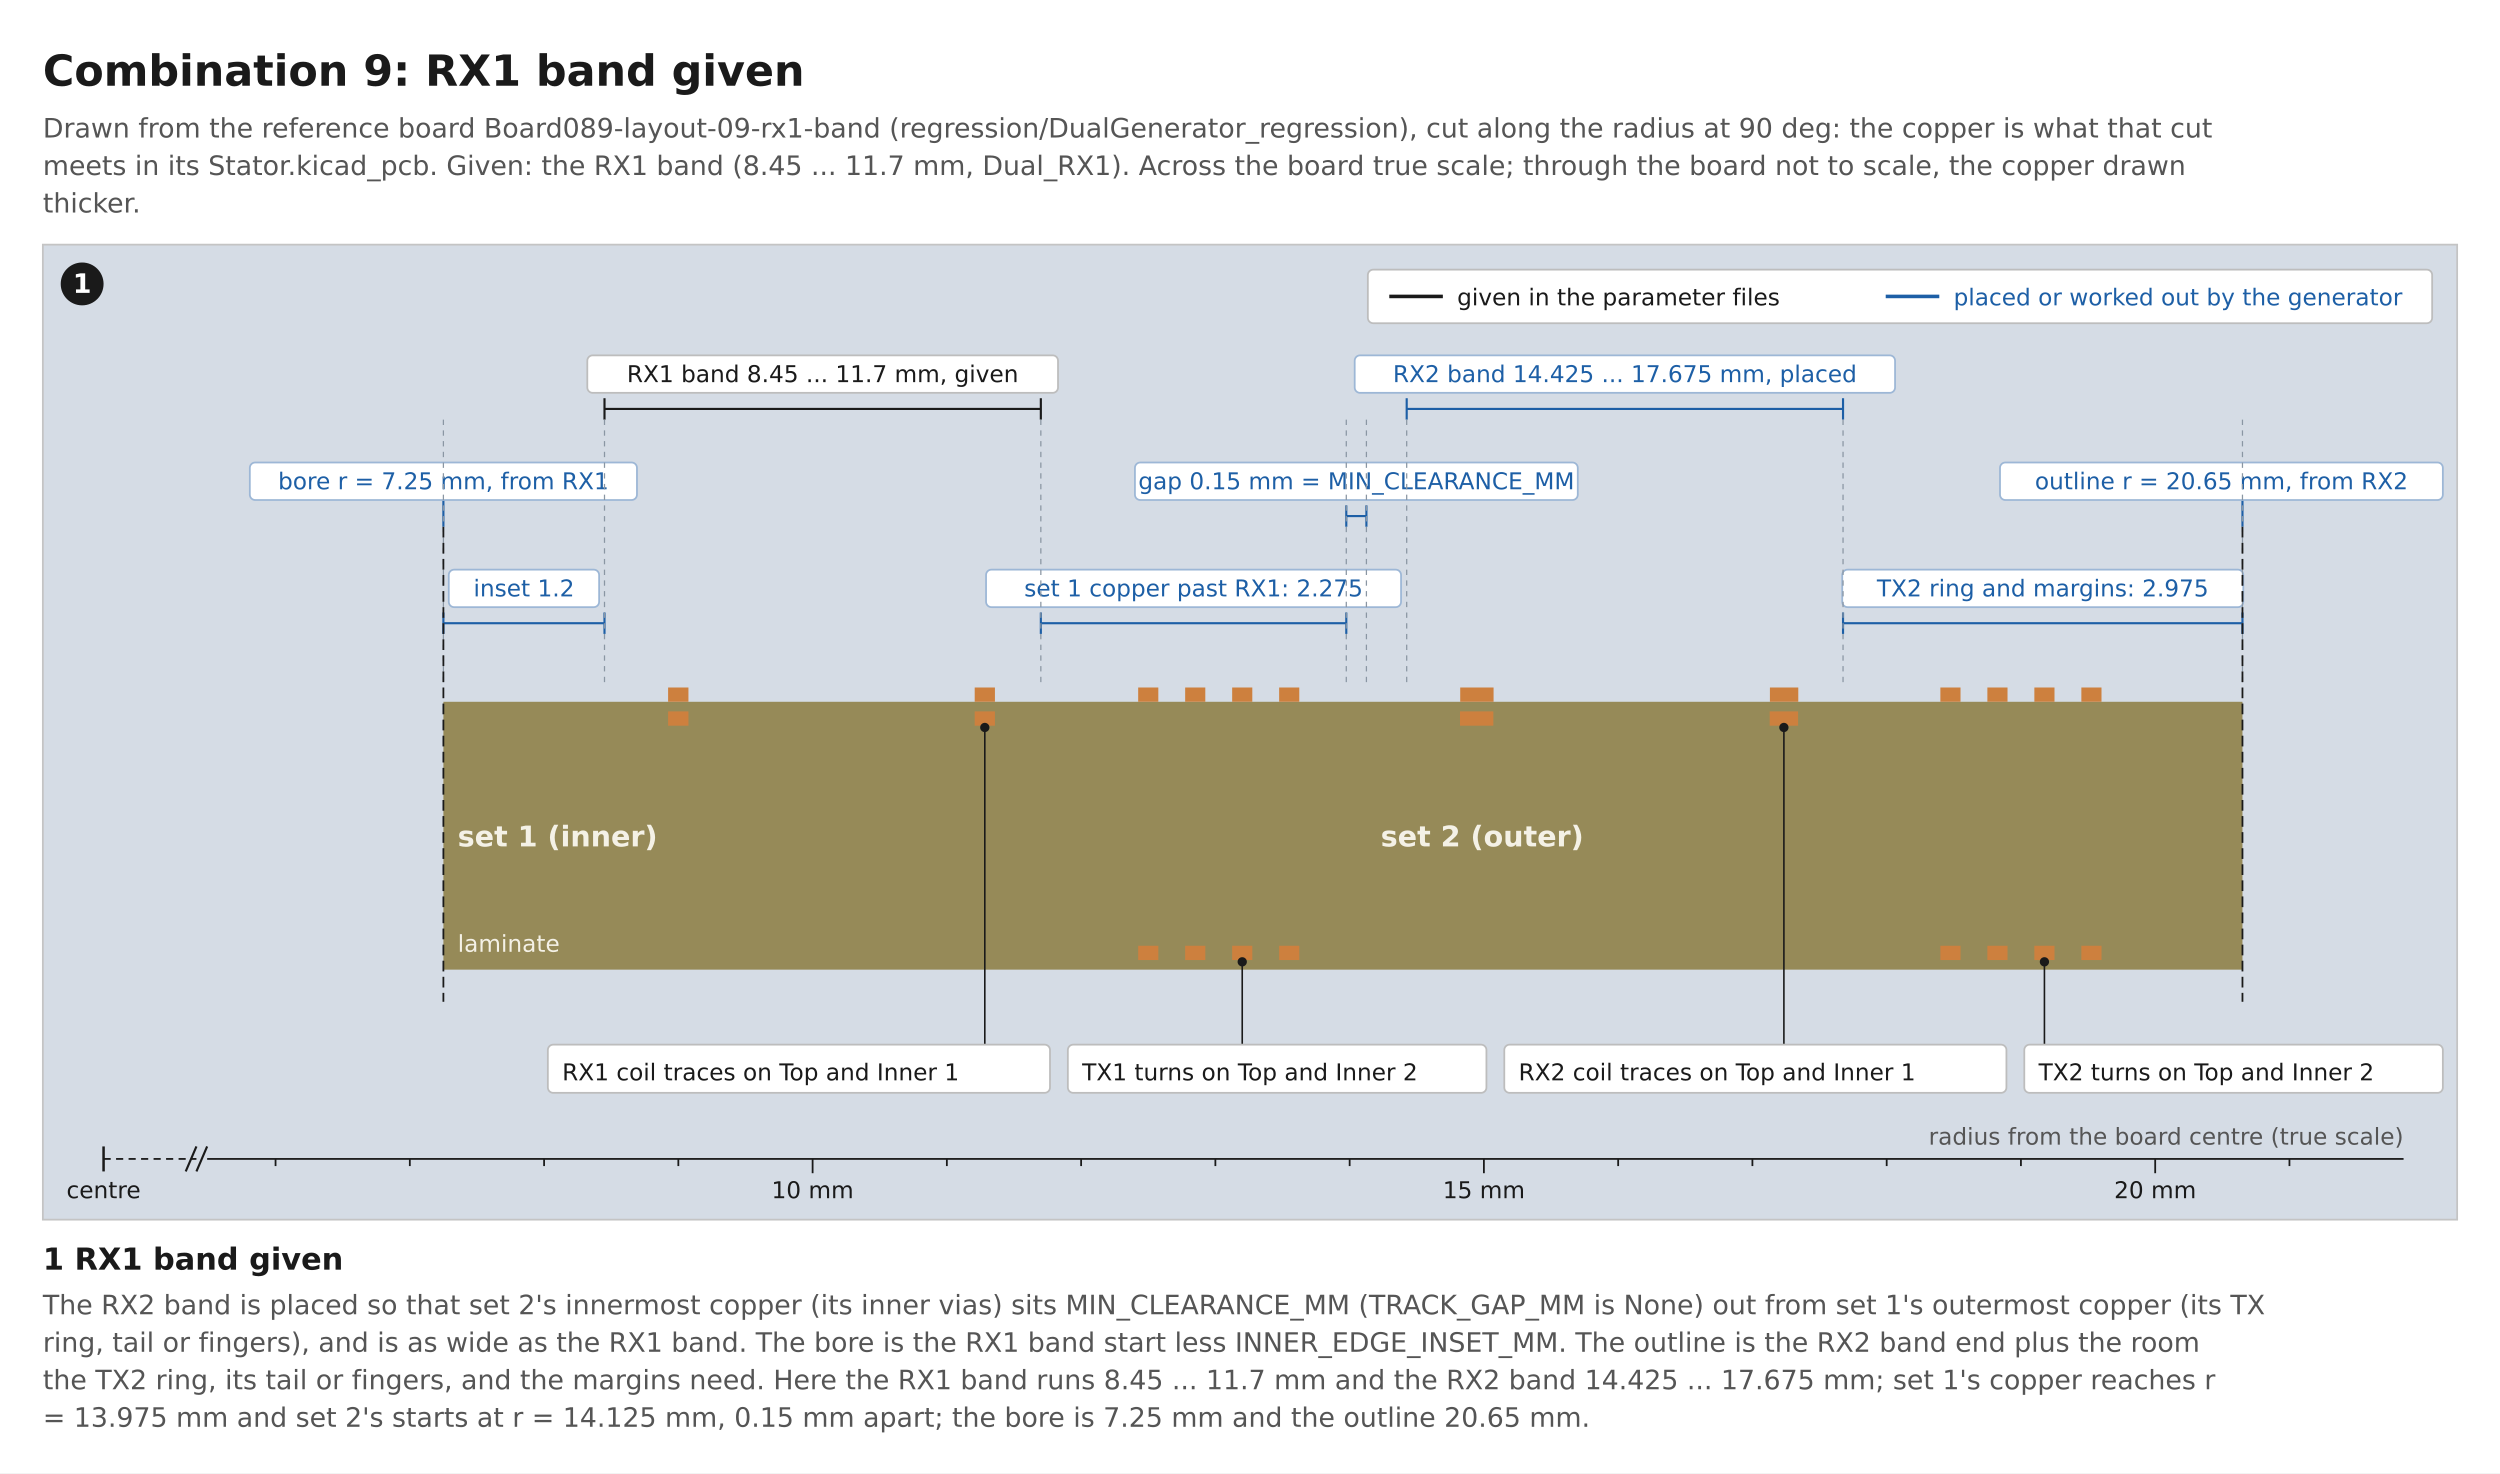
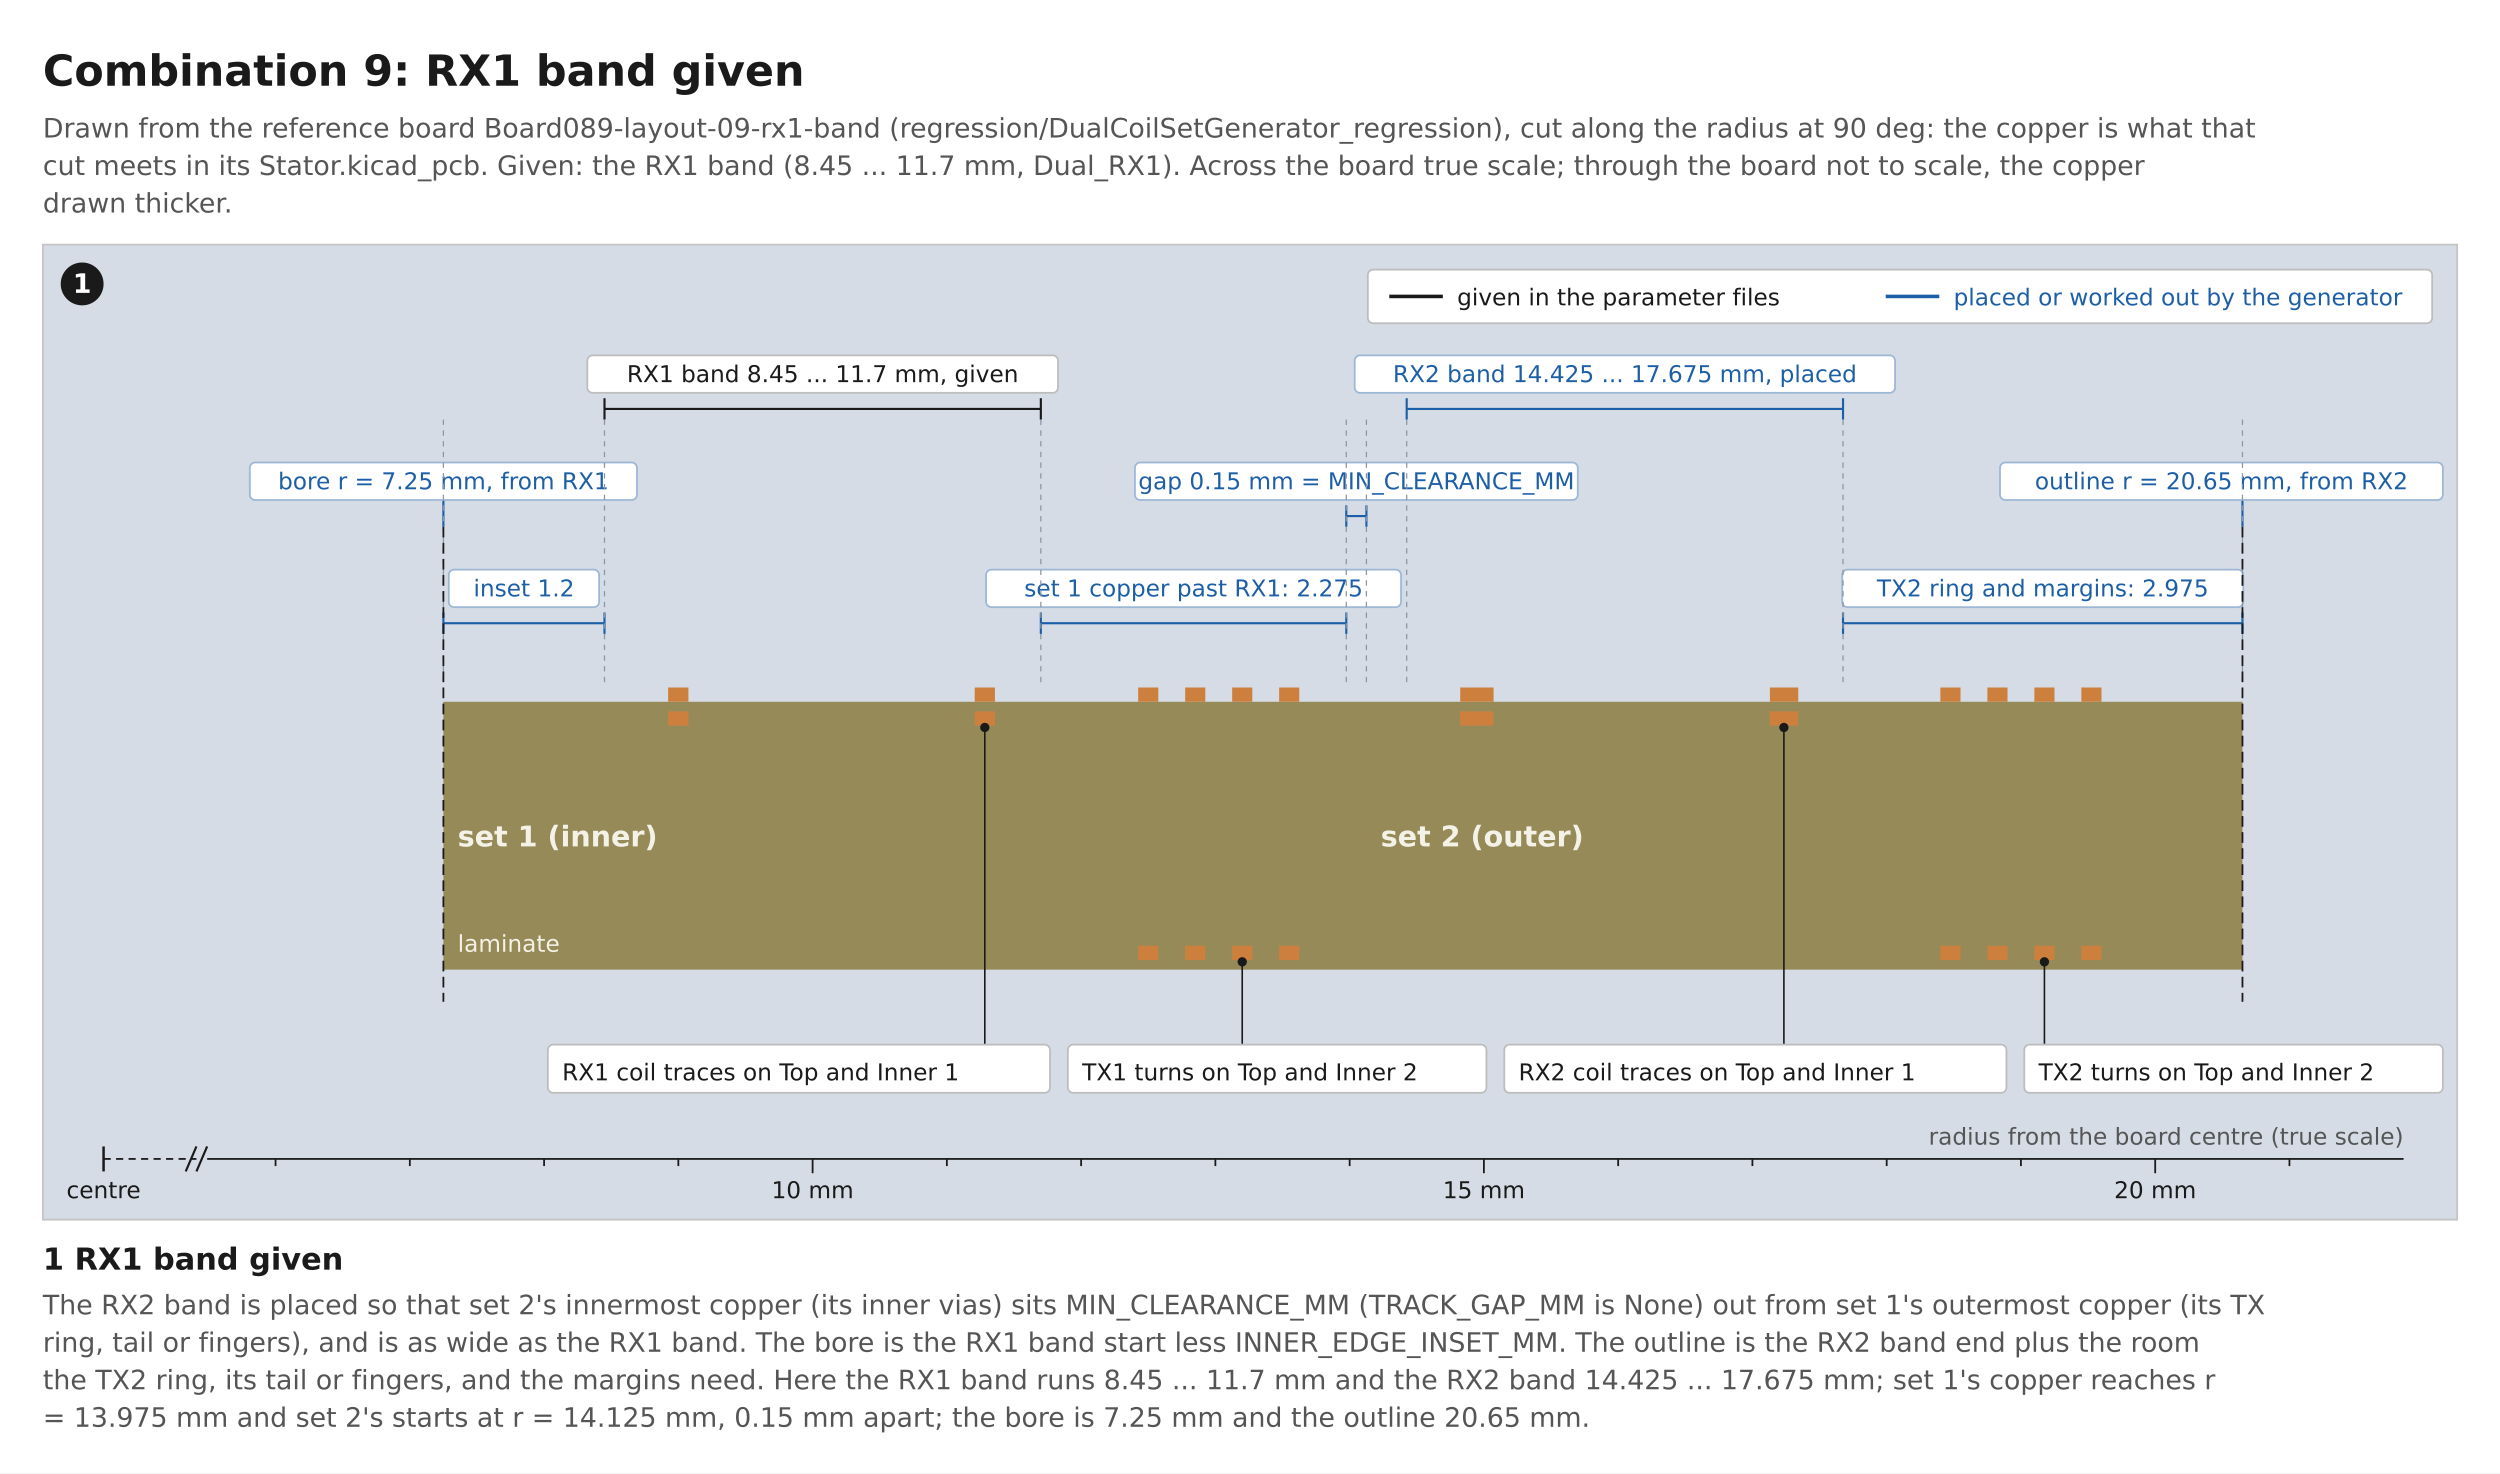
<svg xmlns="http://www.w3.org/2000/svg" width="1400" height="825" viewBox="0 0 1400 825" font-family="DejaVu Sans, Arial, Helvetica, sans-serif">
  <rect width="100%" height="100%" fill="#ffffff" />
  <rect x="24" y="137" width="1352" height="546" fill="#d5dce5" stroke="#c4c4c4" stroke-width="1" />
  <text x="24" y="48" font-size="24" font-weight="bold" fill="#1a1a1a">Combination 9: RX1 band given</text>
-   <text x="24" y="77" font-size="15" fill="#555555">Drawn from the reference board Board089-layout-09-rx1-band (regression/DualGenerator_regression), cut along the radius at 90 deg: the copper is what that cut</text>
-   <text x="24" y="98" font-size="15" fill="#555555">meets in its Stator.kicad_pcb. Given: the RX1 band (8.45 ... 11.7 mm, Dual_RX1). Across the board true scale; through the board not to scale, the copper drawn</text>
-   <text x="24" y="119" font-size="15" fill="#555555">thicker.</text>
+   <text x="24" y="77" font-size="15" fill="#555555">Drawn from the reference board Board089-layout-09-rx1-band (regression/DualCoilSetGenerator_regression), cut along the radius at 90 deg: the copper is what that</text>
+   <text x="24" y="98" font-size="15" fill="#555555">cut meets in its Stator.kicad_pcb. Given: the RX1 band (8.45 ... 11.7 mm, Dual_RX1). Across the board true scale; through the board not to scale, the copper</text>
+   <text x="24" y="119" font-size="15" fill="#555555">drawn thicker.</text>
  <rect x="766" y="151" width="596" height="30" rx="3" fill="#ffffff" stroke="#bdbdbd" stroke-width="1" />
  <line x1="778" y1="166" x2="808" y2="166" stroke="#1a1a1a" stroke-width="2" />
  <text x="816" y="171" font-size="13" fill="#1a1a1a">given in the parameter files</text>
  <line x1="1056" y1="166" x2="1086" y2="166" stroke="#1d5fa6" stroke-width="2" />
  <text x="1094" y="171" font-size="13" fill="#1d5fa6">placed or worked out by the generator</text>
  <line x1="338.52" y1="229" x2="582.87" y2="229" stroke="#1a1a1a" stroke-width="1.2" />
  <line x1="338.52" y1="223" x2="338.52" y2="235" stroke="#1a1a1a" stroke-width="1.2" />
  <line x1="582.87" y1="223" x2="582.87" y2="235" stroke="#1a1a1a" stroke-width="1.2" />
  <rect x="328.89" y="199" width="263.6" height="21" rx="3" fill="#ffffff" stroke="#bdbdbd" stroke-width="1" />
  <text x="460.69" y="214" font-size="13" text-anchor="middle" fill="#1a1a1a">RX1 band 8.45 ... 11.7 mm, given</text>
  <line x1="787.75" y1="229" x2="1032.1" y2="229" stroke="#1d5fa6" stroke-width="1.2" />
  <line x1="787.75" y1="223" x2="787.75" y2="235" stroke="#1d5fa6" stroke-width="1.2" />
  <line x1="1032.1" y1="223" x2="1032.1" y2="235" stroke="#1d5fa6" stroke-width="1.2" />
  <rect x="758.63" y="199" width="302.6" height="21" rx="3" fill="#ffffff" stroke="#9db7d6" stroke-width="1" />
  <text x="909.93" y="214" font-size="13" text-anchor="middle" fill="#1d5fa6">RX2 band 14.425 ... 17.675 mm, placed</text>
  <line x1="248.3" y1="280" x2="248.3" y2="295" stroke="#1d5fa6" stroke-width="1.2" />
  <rect x="139.9" y="259" width="216.8" height="21" rx="3" fill="#ffffff" stroke="#9db7d6" stroke-width="1" />
  <text x="248.3" y="274" font-size="13" text-anchor="middle" fill="#1d5fa6">bore r = 7.25 mm, from RX1</text>
  <line x1="753.92" y1="289" x2="765.19" y2="289" stroke="#1d5fa6" stroke-width="1.2" />
  <line x1="753.92" y1="283" x2="753.92" y2="295" stroke="#1d5fa6" stroke-width="1.2" />
  <line x1="765.19" y1="283" x2="765.19" y2="295" stroke="#1d5fa6" stroke-width="1.2" />
  <rect x="635.56" y="259" width="248" height="21" rx="3" fill="#ffffff" stroke="#9db7d6" stroke-width="1" />
  <text x="759.56" y="274" font-size="13" text-anchor="middle" fill="#1d5fa6">gap 0.15 mm = MIN_CLEARANCE_MM</text>
  <line x1="1255.78" y1="280" x2="1255.78" y2="295" stroke="#1d5fa6" stroke-width="1.2" />
  <rect x="1120" y="259" width="248" height="21" rx="3" fill="#ffffff" stroke="#9db7d6" stroke-width="1" />
  <text x="1244" y="274" font-size="13" text-anchor="middle" fill="#1d5fa6">outline r = 20.65 mm, from RX2</text>
  <line x1="248.3" y1="349" x2="338.52" y2="349" stroke="#1d5fa6" stroke-width="1.2" />
  <line x1="248.3" y1="343" x2="248.3" y2="355" stroke="#1d5fa6" stroke-width="1.2" />
  <line x1="338.52" y1="343" x2="338.52" y2="355" stroke="#1d5fa6" stroke-width="1.2" />
  <rect x="251.31" y="319" width="84.2" height="21" rx="3" fill="#ffffff" stroke="#9db7d6" stroke-width="1" />
  <text x="293.41" y="334" font-size="13" text-anchor="middle" fill="#1d5fa6">inset 1.2</text>
  <line x1="582.87" y1="349" x2="753.92" y2="349" stroke="#1d5fa6" stroke-width="1.2" />
  <line x1="582.87" y1="343" x2="582.87" y2="355" stroke="#1d5fa6" stroke-width="1.2" />
  <line x1="753.92" y1="343" x2="753.92" y2="355" stroke="#1d5fa6" stroke-width="1.2" />
  <rect x="552.19" y="319" width="232.4" height="21" rx="3" fill="#ffffff" stroke="#9db7d6" stroke-width="1" />
  <text x="668.39" y="334" font-size="13" text-anchor="middle" fill="#1d5fa6">set 1 copper past RX1: 2.275</text>
  <line x1="1032.1" y1="349" x2="1255.78" y2="349" stroke="#1d5fa6" stroke-width="1.2" />
  <line x1="1032.1" y1="343" x2="1032.1" y2="355" stroke="#1d5fa6" stroke-width="1.2" />
  <line x1="1255.78" y1="343" x2="1255.78" y2="355" stroke="#1d5fa6" stroke-width="1.2" />
  <rect x="1031.64" y="319" width="224.6" height="21" rx="3" fill="#ffffff" stroke="#9db7d6" stroke-width="1" />
  <text x="1143.94" y="334" font-size="13" text-anchor="middle" fill="#1d5fa6">TX2 ring and margins: 2.975</text>
  <line x1="248.3" y1="235" x2="248.3" y2="383" stroke="#8a96a3" stroke-width="0.7" stroke-dasharray="3 3" />
  <line x1="338.52" y1="235" x2="338.52" y2="383" stroke="#8a96a3" stroke-width="0.7" stroke-dasharray="3 3" />
  <line x1="582.87" y1="235" x2="582.87" y2="383" stroke="#8a96a3" stroke-width="0.7" stroke-dasharray="3 3" />
  <line x1="753.92" y1="235" x2="753.92" y2="383" stroke="#8a96a3" stroke-width="0.7" stroke-dasharray="3 3" />
  <line x1="765.19" y1="235" x2="765.19" y2="383" stroke="#8a96a3" stroke-width="0.7" stroke-dasharray="3 3" />
  <line x1="787.75" y1="235" x2="787.75" y2="383" stroke="#8a96a3" stroke-width="0.7" stroke-dasharray="3 3" />
  <line x1="1032.1" y1="235" x2="1032.1" y2="383" stroke="#8a96a3" stroke-width="0.7" stroke-dasharray="3 3" />
  <line x1="1255.78" y1="235" x2="1255.78" y2="383" stroke="#8a96a3" stroke-width="0.7" stroke-dasharray="3 3" />
  <rect x="248.3" y="393" width="1007.48" height="150" fill="#968a58" stroke="none" stroke-width="1" />
  <rect x="374.14" y="385" width="11.39" height="8" fill="#cd803e" stroke="none" stroke-width="1" />
  <rect x="545.83" y="385" width="11.33" height="8" fill="#cd803e" stroke="none" stroke-width="1" />
  <rect x="637.38" y="385" width="11.28" height="8" fill="#cd803e" stroke="none" stroke-width="1" />
  <rect x="663.69" y="385" width="11.28" height="8" fill="#cd803e" stroke="none" stroke-width="1" />
  <rect x="690.01" y="385" width="11.28" height="8" fill="#cd803e" stroke="none" stroke-width="1" />
  <rect x="716.32" y="385" width="11.28" height="8" fill="#cd803e" stroke="none" stroke-width="1" />
  <rect x="817.72" y="385" width="18.68" height="8" fill="#cd803e" stroke="none" stroke-width="1" />
  <rect x="991.15" y="385" width="15.89" height="8" fill="#cd803e" stroke="none" stroke-width="1" />
  <rect x="1086.61" y="385" width="11.28" height="8" fill="#cd803e" stroke="none" stroke-width="1" />
  <rect x="1112.93" y="385" width="11.28" height="8" fill="#cd803e" stroke="none" stroke-width="1" />
  <rect x="1139.24" y="385" width="11.28" height="8" fill="#cd803e" stroke="none" stroke-width="1" />
  <rect x="1165.56" y="385" width="11.28" height="8" fill="#cd803e" stroke="none" stroke-width="1" />
  <rect x="374.14" y="398.38" width="11.39" height="8" fill="#cd803e" stroke="none" stroke-width="1" />
  <rect x="545.83" y="398.38" width="11.33" height="8" fill="#cd803e" stroke="none" stroke-width="1" />
  <rect x="817.6" y="398.38" width="18.67" height="8" fill="#cd803e" stroke="none" stroke-width="1" />
  <rect x="991.03" y="398.38" width="15.9" height="8" fill="#cd803e" stroke="none" stroke-width="1" />
  <rect x="637.38" y="529.62" width="11.28" height="8" fill="#cd803e" stroke="none" stroke-width="1" />
  <rect x="663.69" y="529.62" width="11.28" height="8" fill="#cd803e" stroke="none" stroke-width="1" />
  <rect x="690.01" y="529.62" width="11.28" height="8" fill="#cd803e" stroke="none" stroke-width="1" />
  <rect x="716.32" y="529.62" width="11.28" height="8" fill="#cd803e" stroke="none" stroke-width="1" />
  <rect x="1086.61" y="529.62" width="11.28" height="8" fill="#cd803e" stroke="none" stroke-width="1" />
  <rect x="1112.93" y="529.62" width="11.28" height="8" fill="#cd803e" stroke="none" stroke-width="1" />
  <rect x="1139.24" y="529.62" width="11.28" height="8" fill="#cd803e" stroke="none" stroke-width="1" />
  <rect x="1165.56" y="529.62" width="11.28" height="8" fill="#cd803e" stroke="none" stroke-width="1" />
  <text x="256.3" y="533" font-size="13" fill="#f4f1e6">laminate</text>
  <line x1="248.3" y1="295" x2="248.3" y2="561" stroke="#1a1a1a" stroke-width="1" stroke-dasharray="6 3" />
  <line x1="1255.78" y1="295" x2="1255.78" y2="561" stroke="#1a1a1a" stroke-width="1" stroke-dasharray="6 3" />
  <text x="256.3" y="474" font-size="16" font-weight="bold" fill="#f4f1e6">set 1 (inner)</text>
  <text x="773.19" y="474" font-size="16" font-weight="bold" fill="#f4f1e6">set 2 (outer)</text>
  <line x1="551.49" y1="585" x2="551.49" y2="407.38" stroke="#1a1a1a" stroke-width="0.9" />
  <circle cx="551.49" cy="407.38" r="2.6" fill="#1a1a1a" />
  <rect x="306.8" y="585" width="281.2" height="27" rx="3" fill="#ffffff" stroke="#bdbdbd" stroke-width="1" />
  <text x="314.8" y="605" font-size="13" fill="#1a1a1a">RX1 coil traces on Top and Inner 1</text>
  <line x1="695.65" y1="585" x2="695.65" y2="538.62" stroke="#1a1a1a" stroke-width="0.9" />
  <circle cx="695.65" cy="538.62" r="2.6" fill="#1a1a1a" />
  <rect x="598" y="585" width="234.4" height="27" rx="3" fill="#ffffff" stroke="#bdbdbd" stroke-width="1" />
  <text x="606" y="605" font-size="13" fill="#1a1a1a">TX1 turns on Top and Inner 2</text>
  <line x1="998.98" y1="585" x2="998.98" y2="407.38" stroke="#1a1a1a" stroke-width="0.9" />
  <circle cx="998.98" cy="407.38" r="2.6" fill="#1a1a1a" />
  <rect x="842.4" y="585" width="281.2" height="27" rx="3" fill="#ffffff" stroke="#bdbdbd" stroke-width="1" />
  <text x="850.4" y="605" font-size="13" fill="#1a1a1a">RX2 coil traces on Top and Inner 1</text>
  <line x1="1144.88" y1="585" x2="1144.88" y2="538.62" stroke="#1a1a1a" stroke-width="0.9" />
  <circle cx="1144.88" cy="538.62" r="2.6" fill="#1a1a1a" />
  <rect x="1133.6" y="585" width="234.4" height="27" rx="3" fill="#ffffff" stroke="#bdbdbd" stroke-width="1" />
  <text x="1141.6" y="605" font-size="13" fill="#1a1a1a">TX2 turns on Top and Inner 2</text>
  <line x1="58" y1="649" x2="110" y2="649" stroke="#1a1a1a" stroke-width="1" stroke-dasharray="4 3" />
  <line x1="110" y1="642" x2="104" y2="656" stroke="#1a1a1a" stroke-width="1.2" />
  <line x1="116" y1="642" x2="110" y2="656" stroke="#1a1a1a" stroke-width="1.2" />
  <line x1="116" y1="649" x2="1346" y2="649" stroke="#1a1a1a" stroke-width="1" />
  <line x1="58" y1="642" x2="58" y2="656" stroke="#1a1a1a" stroke-width="1.4" />
  <text x="58" y="671" font-size="13" text-anchor="middle" fill="#1a1a1a">centre</text>
  <line x1="154.31" y1="649" x2="154.31" y2="653" stroke="#1a1a1a" stroke-width="1" />
  <line x1="229.5" y1="649" x2="229.5" y2="653" stroke="#1a1a1a" stroke-width="1" />
  <line x1="304.69" y1="649" x2="304.69" y2="653" stroke="#1a1a1a" stroke-width="1" />
  <line x1="379.87" y1="649" x2="379.87" y2="653" stroke="#1a1a1a" stroke-width="1" />
  <line x1="455.06" y1="649" x2="455.06" y2="657" stroke="#1a1a1a" stroke-width="1" />
  <text x="455.06" y="671" font-size="13" text-anchor="middle" fill="#1a1a1a">10 mm</text>
  <line x1="530.24" y1="649" x2="530.24" y2="653" stroke="#1a1a1a" stroke-width="1" />
  <line x1="605.43" y1="649" x2="605.43" y2="653" stroke="#1a1a1a" stroke-width="1" />
  <line x1="680.61" y1="649" x2="680.61" y2="653" stroke="#1a1a1a" stroke-width="1" />
  <line x1="755.8" y1="649" x2="755.8" y2="653" stroke="#1a1a1a" stroke-width="1" />
  <line x1="830.98" y1="649" x2="830.98" y2="657" stroke="#1a1a1a" stroke-width="1" />
  <text x="830.98" y="671" font-size="13" text-anchor="middle" fill="#1a1a1a">15 mm</text>
  <line x1="906.17" y1="649" x2="906.17" y2="653" stroke="#1a1a1a" stroke-width="1" />
  <line x1="981.35" y1="649" x2="981.35" y2="653" stroke="#1a1a1a" stroke-width="1" />
  <line x1="1056.54" y1="649" x2="1056.54" y2="653" stroke="#1a1a1a" stroke-width="1" />
  <line x1="1131.72" y1="649" x2="1131.72" y2="653" stroke="#1a1a1a" stroke-width="1" />
  <line x1="1206.91" y1="649" x2="1206.91" y2="657" stroke="#1a1a1a" stroke-width="1" />
  <text x="1206.91" y="671" font-size="13" text-anchor="middle" fill="#1a1a1a">20 mm</text>
  <line x1="1282.09" y1="649" x2="1282.09" y2="653" stroke="#1a1a1a" stroke-width="1" />
  <text x="1346" y="641" font-size="13" text-anchor="end" fill="#555555">radius from the board centre (true scale)</text>
  <circle cx="46" cy="159" r="12" fill="#1a1a1a" />
  <text x="46" y="164" font-size="15" font-weight="bold" text-anchor="middle" fill="#ffffff">1</text>
  <text x="24" y="711" font-size="17" font-weight="bold" fill="#1a1a1a">1  RX1 band given</text>
  <text x="24" y="736" font-size="15" fill="#555555">The RX2 band is placed so that set 2's innermost copper (its inner vias) sits MIN_CLEARANCE_MM (TRACK_GAP_MM is None) out from set 1's outermost copper (its TX</text>
  <text x="24" y="757" font-size="15" fill="#555555">ring, tail or fingers), and is as wide as the RX1 band. The bore is the RX1 band start less INNER_EDGE_INSET_MM. The outline is the RX2 band end plus the room</text>
  <text x="24" y="778" font-size="15" fill="#555555">the TX2 ring, its tail or fingers, and the margins need. Here the RX1 band runs 8.45 ... 11.7 mm and the RX2 band 14.425 ... 17.675 mm; set 1's copper reaches r</text>
  <text x="24" y="799" font-size="15" fill="#555555">= 13.975 mm and set 2's starts at r = 14.125 mm, 0.15 mm apart; the bore is 7.25 mm and the outline 20.65 mm.</text>
</svg>
